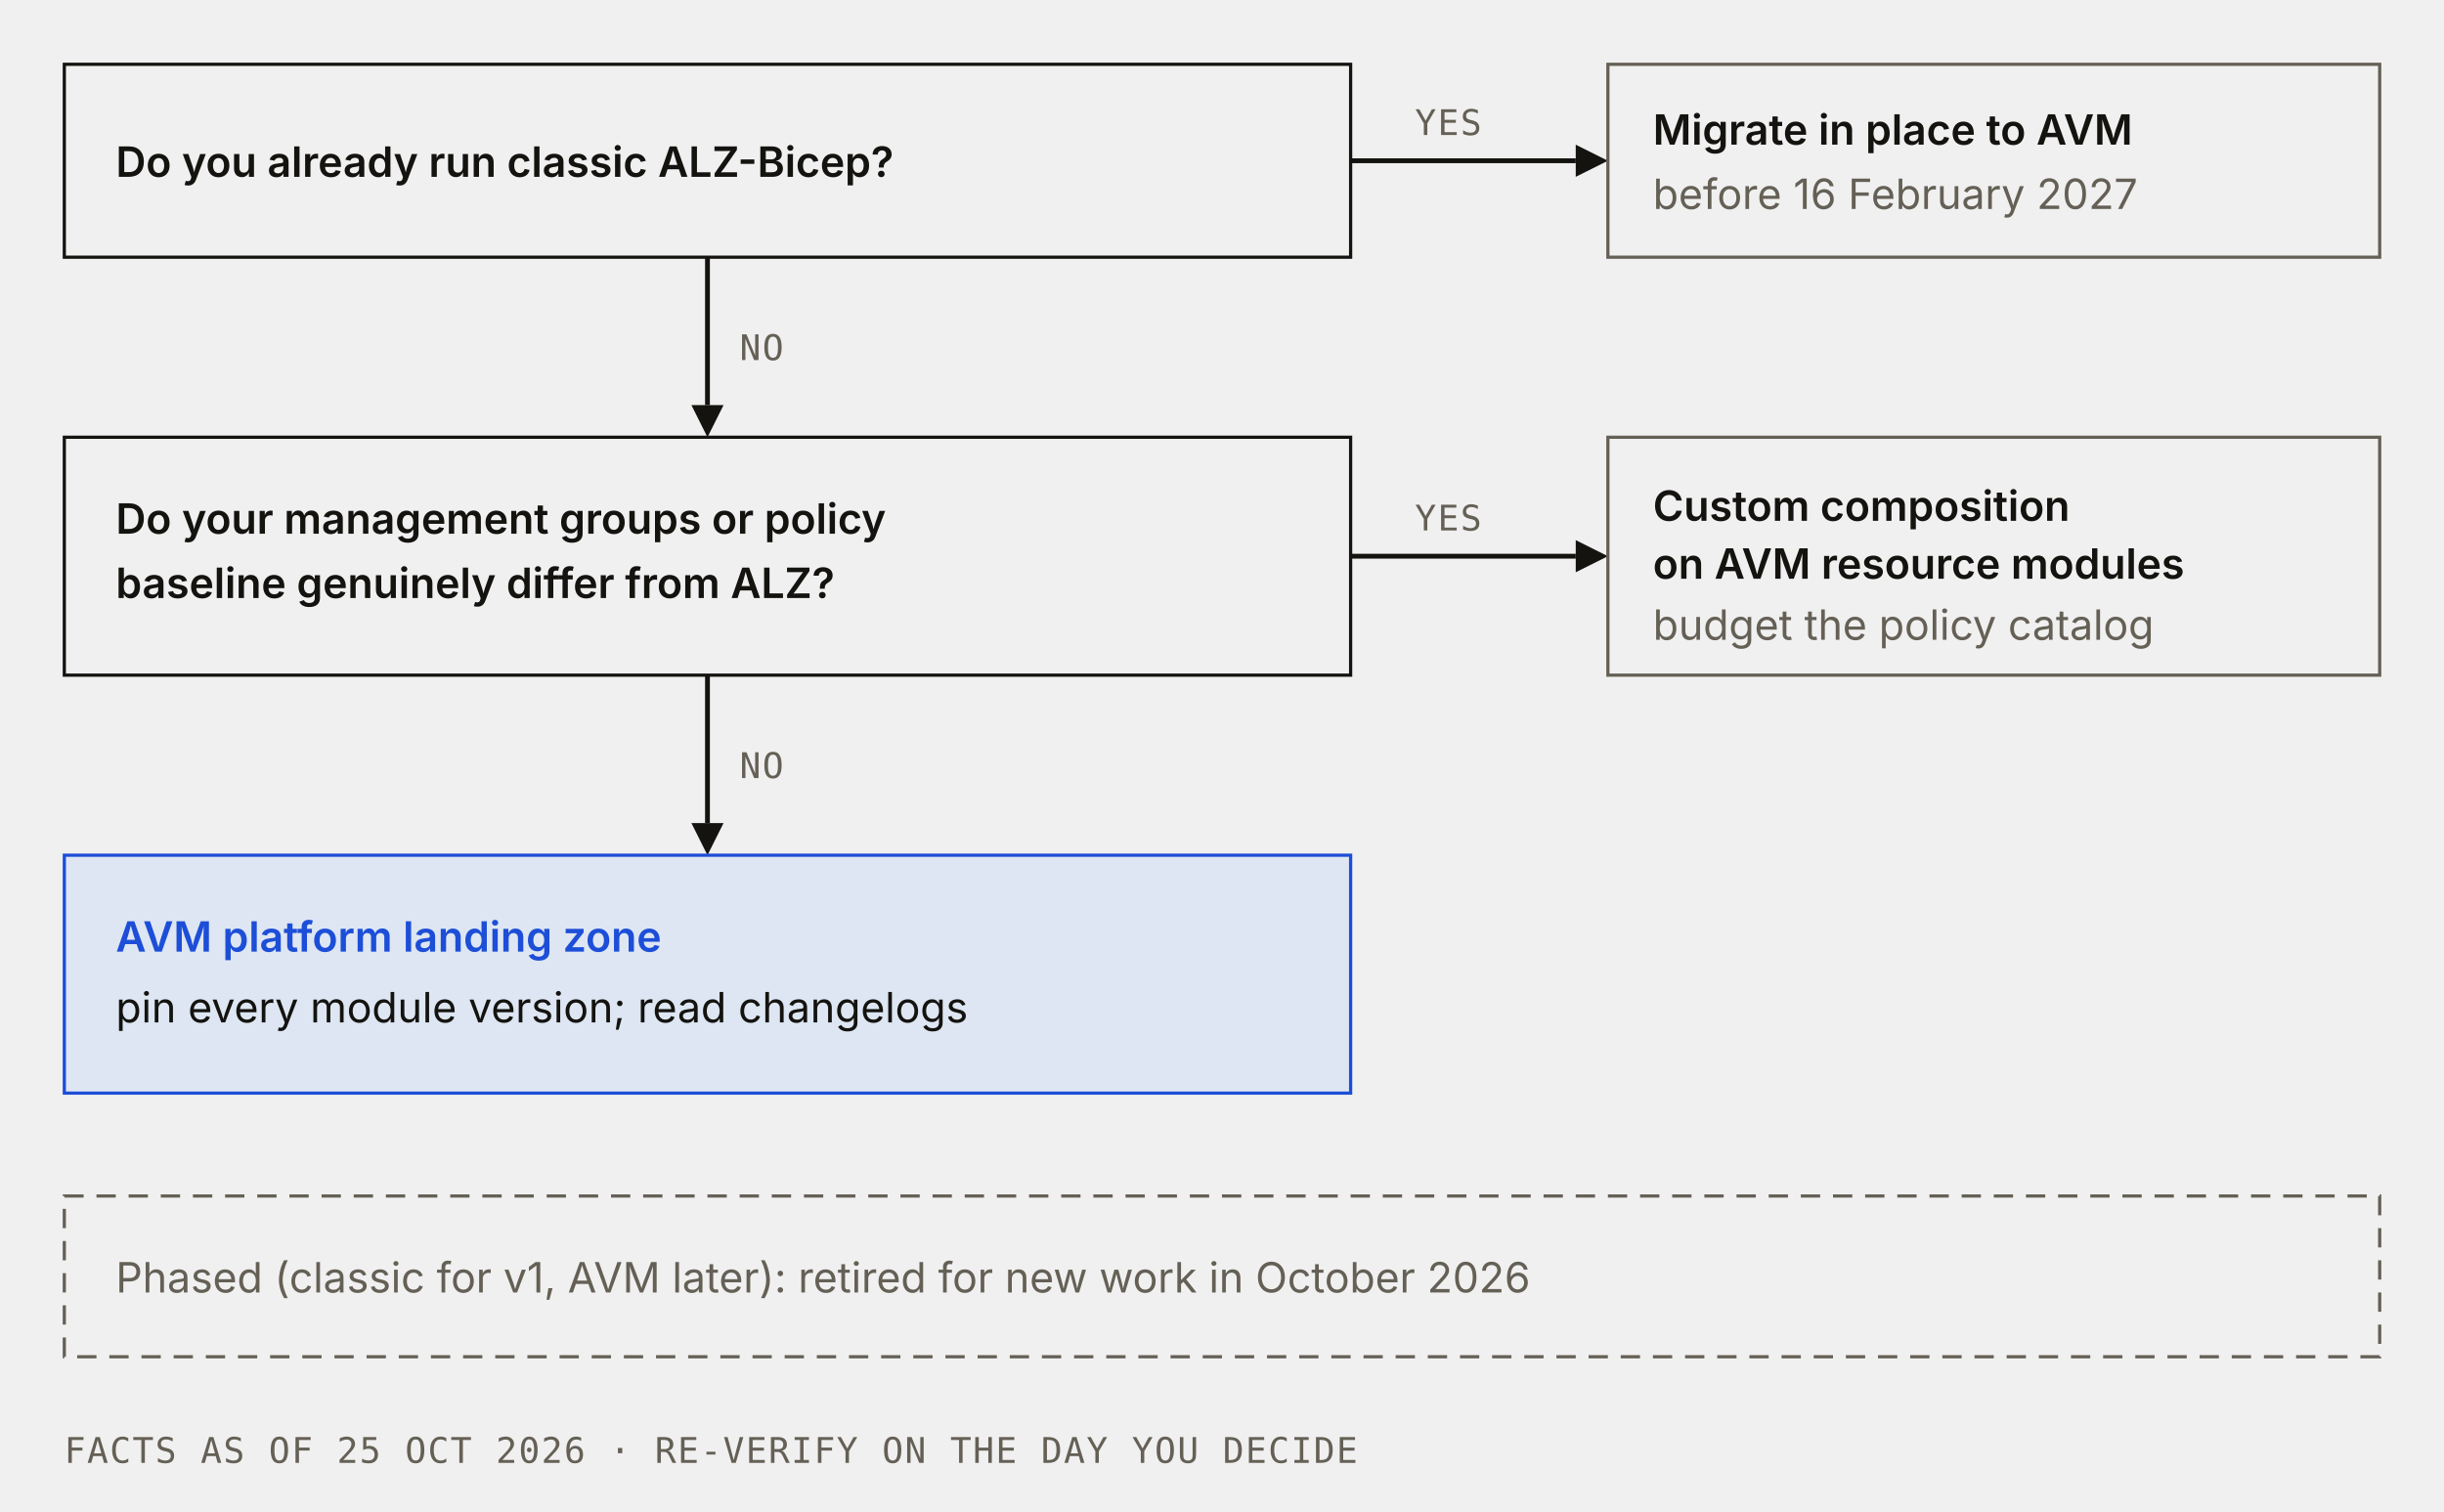
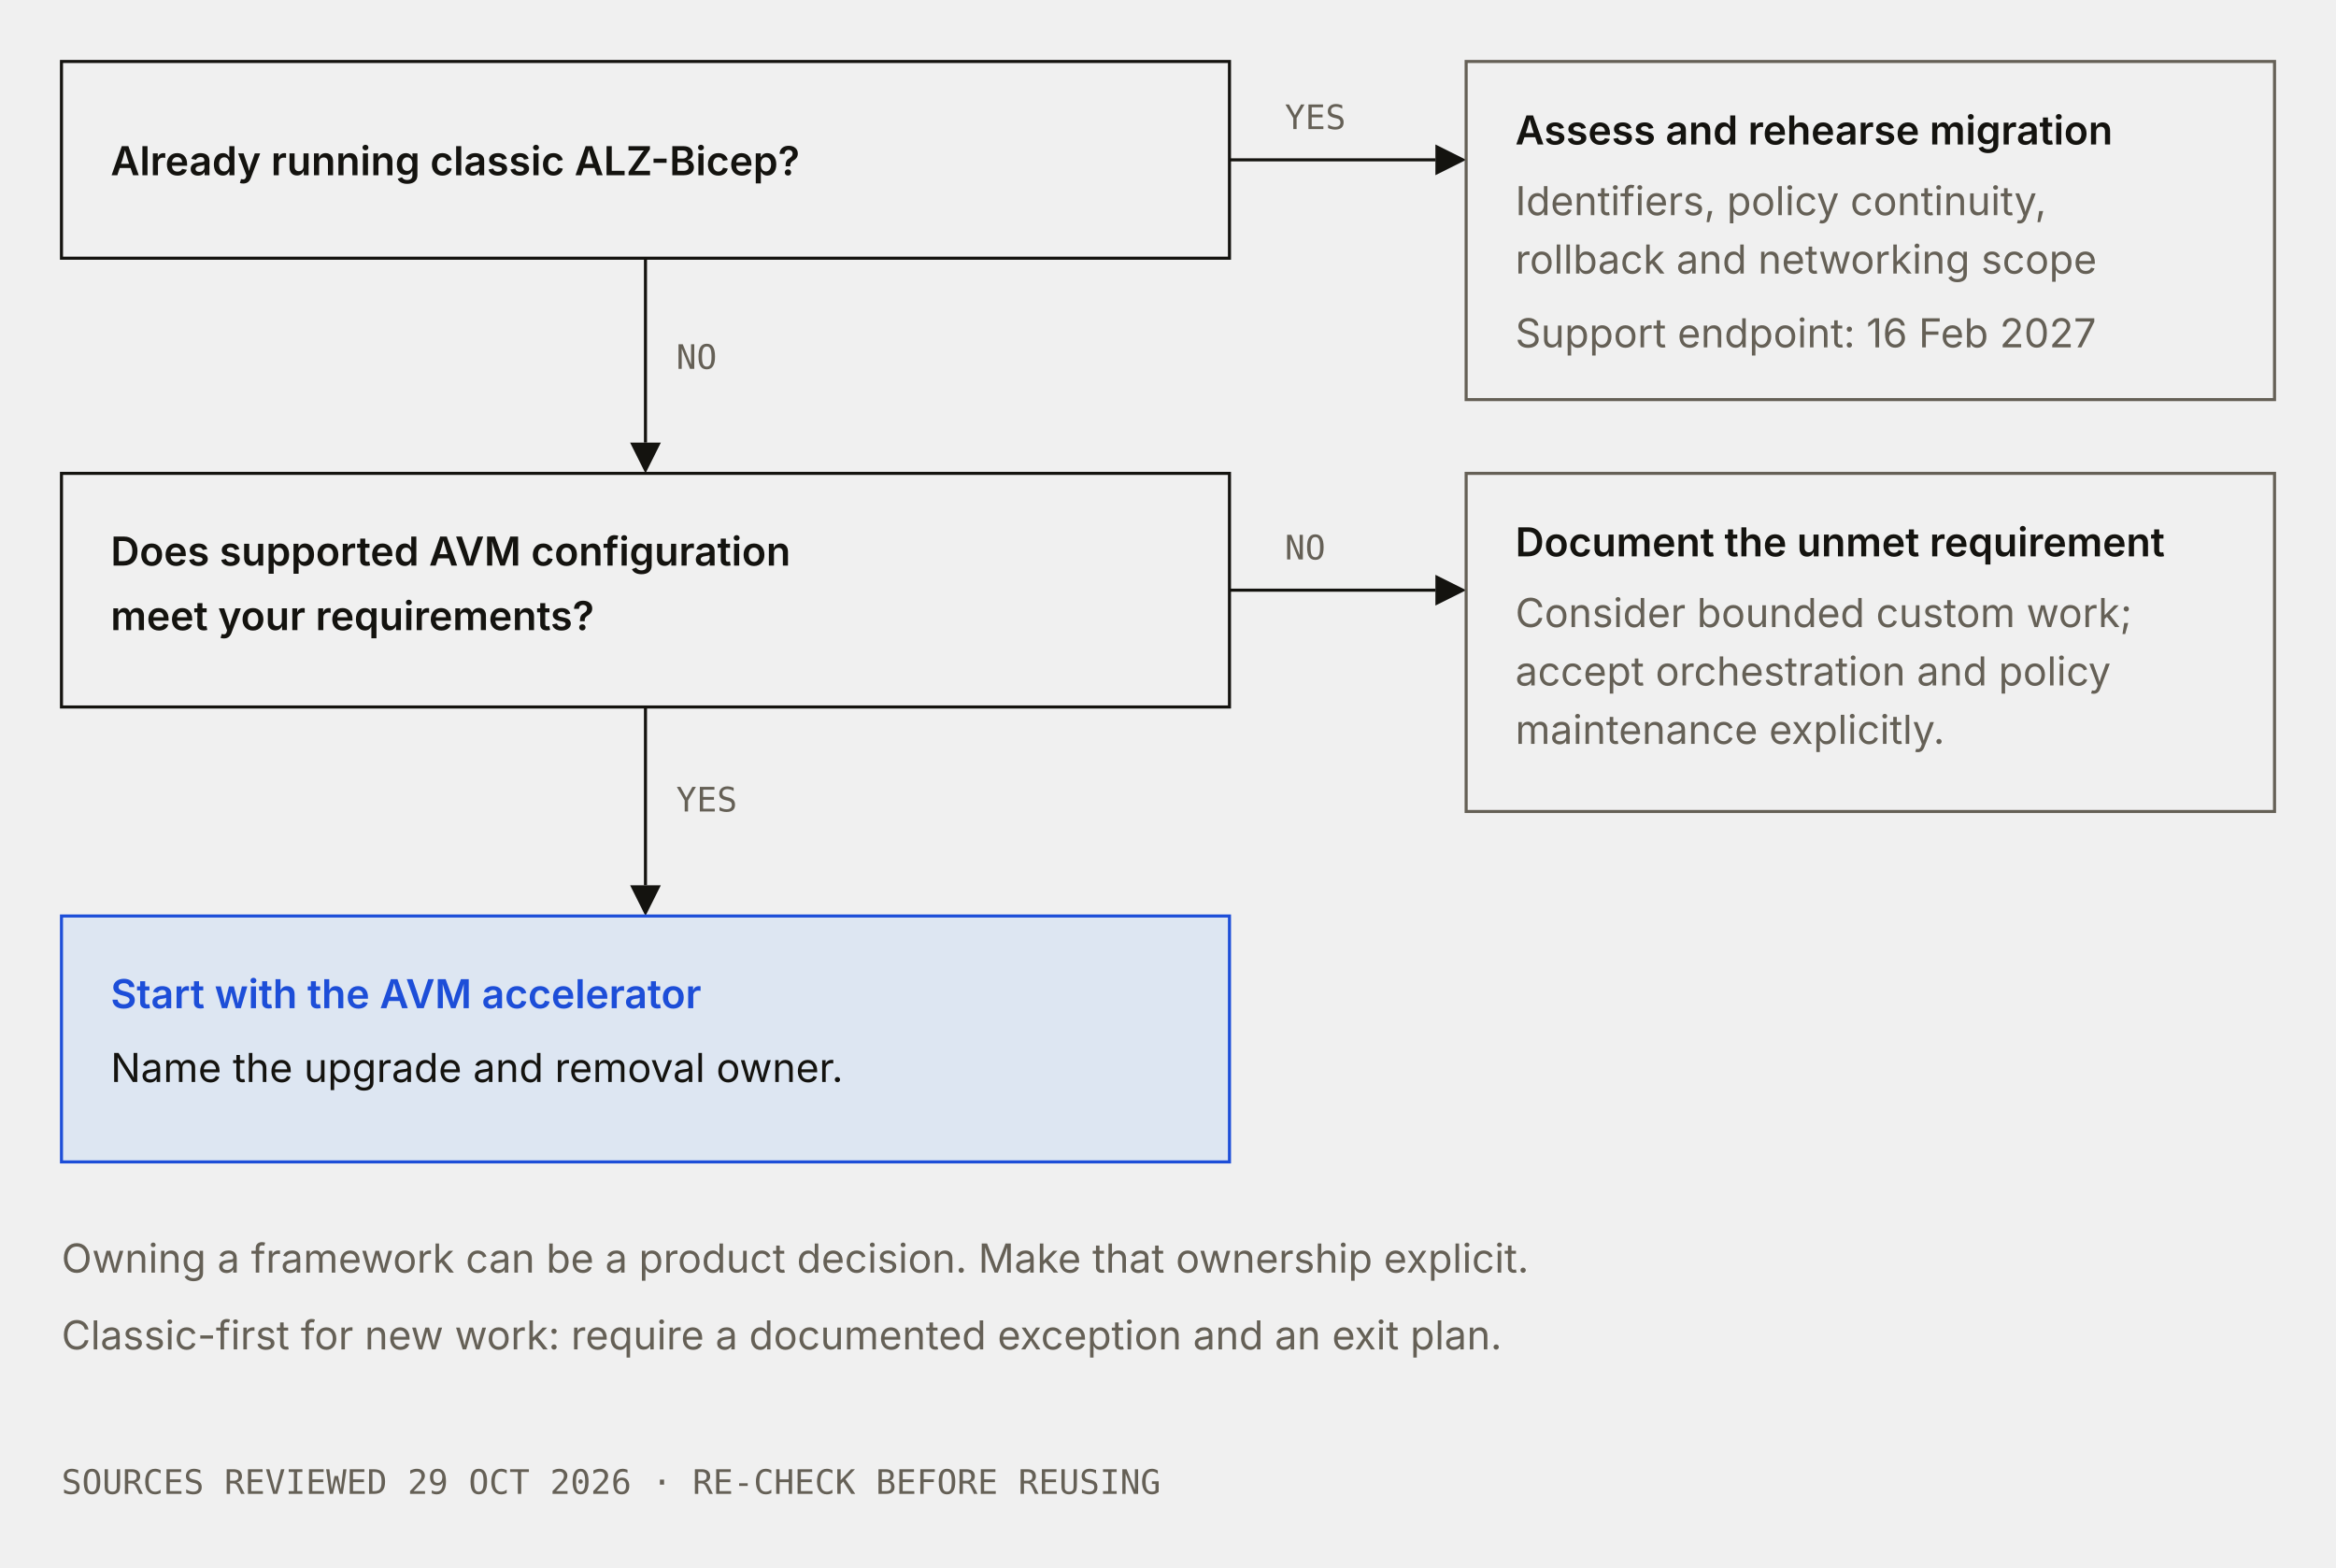
- <svg xmlns="http://www.w3.org/2000/svg" viewBox="0 0 760 470" role="img" aria-labelledby="t d">
+ <svg xmlns="http://www.w3.org/2000/svg" viewBox="0 0 760 510" role="img" aria-labelledby="t d">
  <style>
-     .ink { fill: #14130f; } .meta { fill: #656056; } .acc { fill: #1d4ed8; }
-     .q { fill: none; stroke: #14130f; } .o { fill: none; stroke: #656056; }
-     .win { fill: #dde6f2; stroke: #1d4ed8; } .gone { fill: none; stroke: #656056; }
-     .arrow { stroke: #14130f; fill: none; } .head { fill: #14130f; }
-     text { font-family: system-ui, -apple-system, "Segoe UI", sans-serif; font-size: 13px; }
-     .h { font-weight: 600; }
-     .lbl { font-family: ui-monospace, Consolas, monospace; font-size: 11px; letter-spacing: 0.04em; }
-     @media (prefers-color-scheme: dark) {
-       .ink { fill: #ffffff; } .meta { fill: #a6a6ab; } .acc { fill: #60a5fa; }
-       .q { stroke: #ffffff; } .o { stroke: #85858c; }
-       .win { fill: #0d1426; stroke: #60a5fa; } .gone { stroke: #85858c; }
-       .arrow { stroke: #ffffff; } .head { fill: #ffffff; }
-     }
+     .ink{fill:#14130f}.meta{fill:#656056}.acc{fill:#1d4ed8}.box{fill:none;stroke:#14130f}.out{fill:none;stroke:#656056}.win{fill:#dde6f2;stroke:#1d4ed8}.arrow{fill:none;stroke:#14130f}.head{fill:#14130f}
+     text{font-family:system-ui,-apple-system,"Segoe UI",sans-serif;font-size:13px}.h{font-weight:600}.label{font-family:ui-monospace,Consolas,monospace;font-size:11px}
+     @media(prefers-color-scheme:dark){.ink{fill:#fff}.meta{fill:#a6a6ab}.acc{fill:#60a5fa}.box,.arrow{stroke:#fff}.out{stroke:#85858c}.win{fill:#0d1426;stroke:#60a5fa}.head{fill:#fff}}
  </style>
-   <rect class="q" x="20" y="20" width="400" height="60" />
-   <text class="ink h" x="36" y="55">Do you already run classic ALZ-Bicep?</text>
-   <line class="arrow" x1="420" y1="50" x2="490" y2="50" stroke-width="1.5" />
-   <polygon class="head" points="490,45 500,50 490,55" />
-   <text class="lbl meta" x="440" y="42">YES</text>
-   <rect class="o" x="500" y="20" width="240" height="60" />
-   <text class="ink h" x="514" y="45">Migrate in place to AVM</text>
-   <text class="meta" x="514" y="65">before 16 February 2027</text>
-   <line class="arrow" x1="220" y1="80" x2="220" y2="126" stroke-width="1.5" />
-   <polygon class="head" points="215,126 220,136 225,126" />
-   <text class="lbl meta" x="230" y="112">NO</text>
-   <rect class="q" x="20" y="136" width="400" height="74" />
-   <text class="ink h" x="36" y="166">Do your management groups or policy</text>
-   <text class="ink h" x="36" y="186">baseline genuinely differ from ALZ?</text>
-   <line class="arrow" x1="420" y1="173" x2="490" y2="173" stroke-width="1.5" />
-   <polygon class="head" points="490,168 500,173 490,178" />
-   <text class="lbl meta" x="440" y="165">YES</text>
-   <rect class="o" x="500" y="136" width="240" height="74" />
-   <text class="ink h" x="514" y="162">Custom composition</text>
-   <text class="ink h" x="514" y="180">on AVM resource modules</text>
-   <text class="meta" x="514" y="199">budget the policy catalog</text>
-   <line class="arrow" x1="220" y1="210" x2="220" y2="256" stroke-width="1.5" />
-   <polygon class="head" points="215,256 220,266 225,256" />
-   <text class="lbl meta" x="230" y="242">NO</text>
-   <rect class="win" x="20" y="266" width="400" height="74" />
-   <text class="acc h" x="36" y="296">AVM platform landing zone</text>
-   <text class="ink" x="36" y="318">pin every module version; read changelogs</text>
-   <rect class="gone" x="20" y="372" width="720" height="50" stroke-dasharray="6 4" />
-   <text class="meta" x="36" y="402">Phased (classic for v1, AVM later): retired for new work in October 2026</text>
-   <text class="lbl meta" x="20" y="455">FACTS AS OF 25 OCT 2026 · RE-VERIFY ON THE DAY YOU DECIDE</text>
+   <rect class="box" x="20" y="20" width="380" height="64" />
+   <text class="h ink" x="36" y="57">Already running classic ALZ-Bicep?</text>
+   <line class="arrow" x1="400" y1="52" x2="467" y2="52" />
+   <polygon class="head" points="467,47 477,52 467,57" />
+   <text class="label meta" x="418" y="42">YES</text>
+   <rect class="out" x="477" y="20" width="263" height="110" />
+   <text class="h ink" x="493" y="47">Assess and rehearse migration</text>
+   <text class="meta" x="493" y="70">Identifiers, policy continuity,</text>
+   <text class="meta" x="493" y="89">rollback and networking scope</text>
+   <text class="meta" x="493" y="113">Support endpoint: 16 Feb 2027</text>
+   <line class="arrow" x1="210" y1="84" x2="210" y2="144" />
+   <polygon class="head" points="205,144 210,154 215,144" />
+   <text class="label meta" x="220" y="120">NO</text>
+   <rect class="box" x="20" y="154" width="380" height="76" />
+   <text class="h ink" x="36" y="184">Does supported AVM configuration</text>
+   <text class="h ink" x="36" y="205">meet your requirements?</text>
+   <line class="arrow" x1="400" y1="192" x2="467" y2="192" />
+   <polygon class="head" points="467,187 477,192 467,197" />
+   <text class="label meta" x="418" y="182">NO</text>
+   <rect class="out" x="477" y="154" width="263" height="110" />
+   <text class="h ink" x="493" y="181">Document the unmet requirement</text>
+   <text class="meta" x="493" y="204">Consider bounded custom work;</text>
+   <text class="meta" x="493" y="223">accept orchestration and policy</text>
+   <text class="meta" x="493" y="242">maintenance explicitly.</text>
+   <line class="arrow" x1="210" y1="230" x2="210" y2="288" />
+   <polygon class="head" points="205,288 210,298 215,288" />
+   <text class="label meta" x="220" y="264">YES</text>
+   <rect class="win" x="20" y="298" width="380" height="80" />
+   <text class="h acc" x="36" y="328">Start with the AVM accelerator</text>
+   <text class="ink" x="36" y="352">Name the upgrade and removal owner.</text>
+   <text class="meta" x="20" y="414">Owning a framework can be a product decision. Make that ownership explicit.</text>
+   <text class="meta" x="20" y="439">Classic-first for new work: require a documented exception and an exit plan.</text>
+   <text class="label meta" x="20" y="486">SOURCES REVIEWED 29 OCT 2026 · RE-CHECK BEFORE REUSING</text>
</svg>
